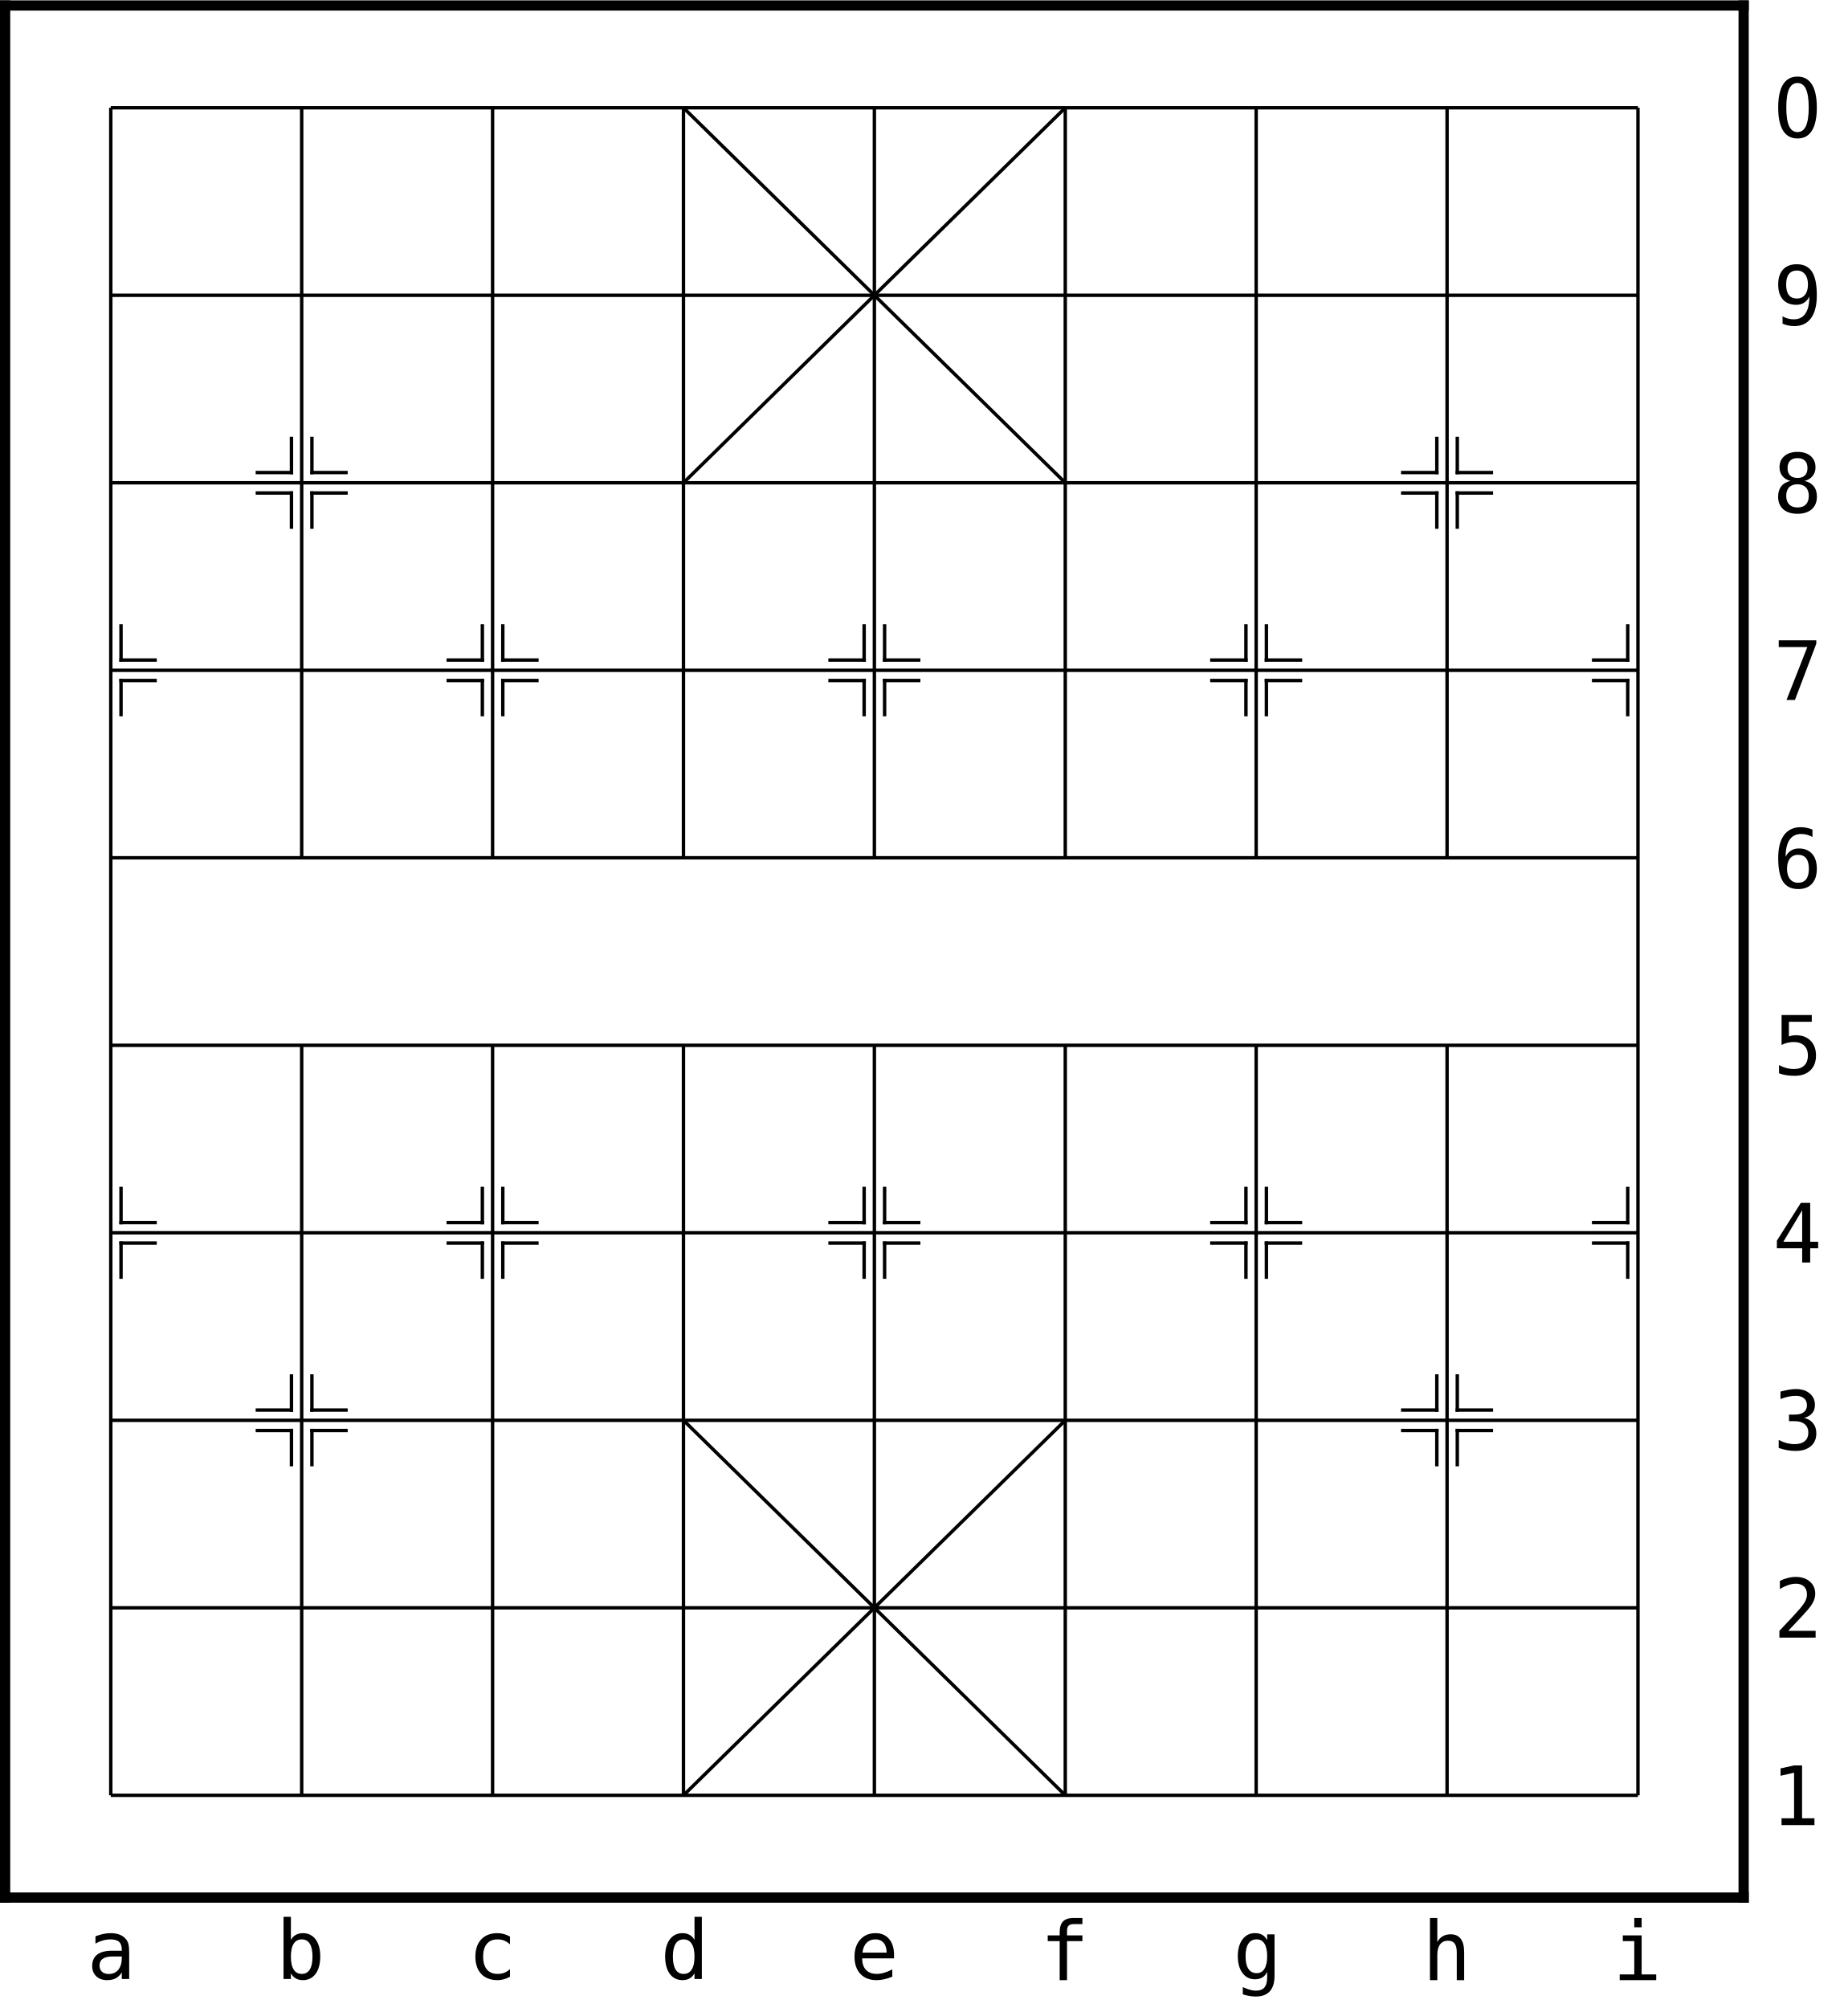
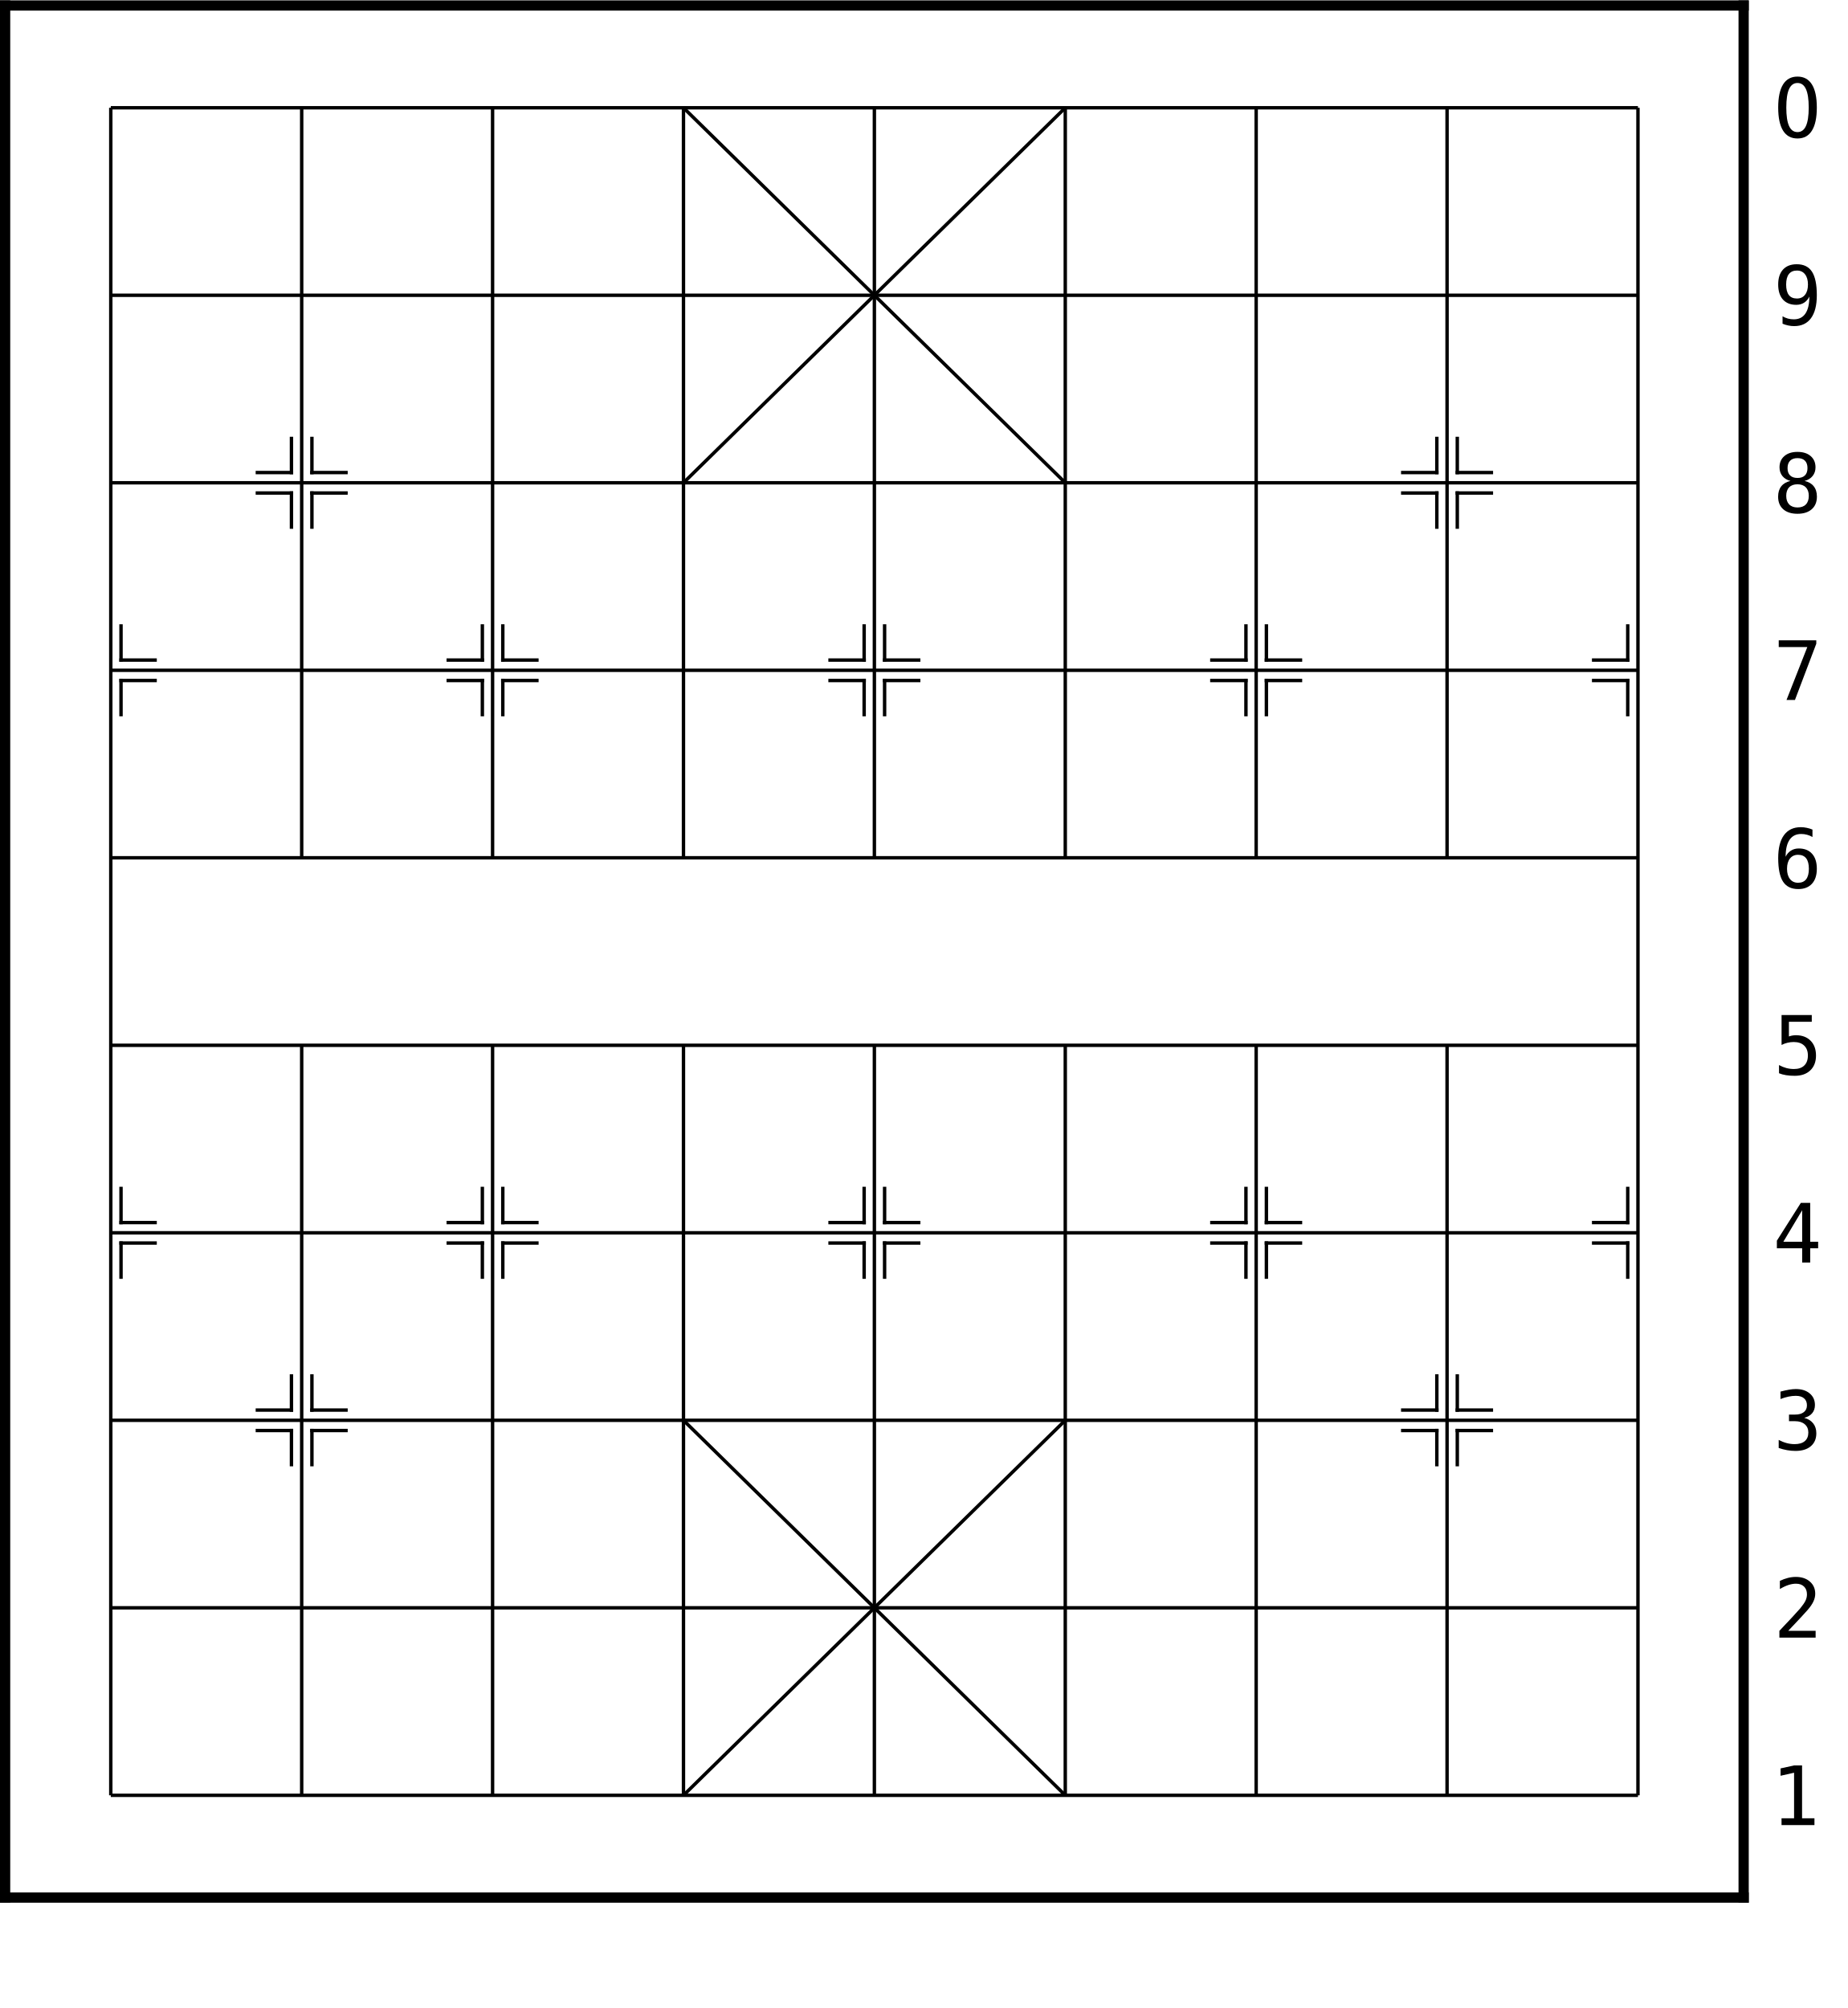
<svg xmlns="http://www.w3.org/2000/svg" version="1.1" width="542" viewBox="0 0 542.0 589.0" height="589" id="svg3579">
  <defs id="defs3845" />
  <g id="g6044" transform="translate(-1.5,-1.388154)">
    <g transform="translate(11.5,1.5)" id="g4939">
      <g id="g4898">
        <path d="m 517.299,24.23 c -1.102,1.6e-5 -1.926,0.594 -2.473,1.781 -0.539,1.188 -0.809,2.996 -0.809,5.426 0,2.422 0.27,4.227 0.809,5.414 0.547,1.188 1.371,1.781 2.473,1.781 1.109,10e-7 1.934,-0.594 2.473,-1.781 0.547,-1.187 0.82,-2.992 0.82,-5.414 -10e-6,-2.43 -0.273,-4.238 -0.82,-5.426 -0.539,-1.187 -1.363,-1.781 -2.473,-1.781 m 0,-1.875 c 1.867,1.8e-5 3.277,0.766 4.23,2.297 0.961,1.531 1.441,3.793 1.441,6.785 -10e-6,2.984 -0.48,5.242 -1.441,6.773 -0.953,1.531 -2.363,2.297 -4.23,2.297 -1.867,-10e-7 -3.277,-0.766 -4.23,-2.297 -0.953,-1.531 -1.43,-3.789 -1.43,-6.773 0,-2.992 0.477,-5.254 1.43,-6.785 0.953,-1.531 2.363,-2.297 4.23,-2.297" style="font-size:24px;font-style:normal;font-variant:normal;font-weight:normal;font-stretch:normal;text-align:start;line-height:125%;letter-spacing:0px;word-spacing:0px;writing-mode:lr-tb;text-anchor:start;fill:#000000;fill-opacity:1;stroke:none;font-family:DejaVu Sans Mono;-inkscape-font-specification:DejaVu Sans Mono" id="path4893" />
        <g id="flowRoot3862" style="font-size:24px;font-style:normal;font-variant:normal;font-weight:normal;font-stretch:normal;text-align:start;line-height:125%;letter-spacing:0px;word-spacing:0px;writing-mode:lr-tb;text-anchor:start;fill:#000000;fill-opacity:1;stroke:none;font-family:DejaVu Sans Mono;-inkscape-font-specification:DejaVu Sans Mono" transform="translate(-31.63102,66.44363)">
          <path id="path4875" style="line-height:125%;font-family:DejaVu Sans Mono;-inkscape-font-specification:DejaVu Sans Mono" d="m 548.766,21.008 c 1.008,8e-6 1.797,-0.363 2.367,-1.09 0.578,-0.727 0.867,-1.73 0.867,-3.012 -10e-6,-1.281 -0.289,-2.285 -0.867,-3.012 -0.57,-0.727 -1.359,-1.09 -2.367,-1.09 -1.047,1.6e-5 -1.836,0.348 -2.367,1.043 -0.531,0.688 -0.797,1.707 -0.797,3.059 0,1.359 0.262,2.383 0.785,3.07 0.531,0.688 1.324,1.031 2.379,1.031 m -4.219,7.395 0,-2.18 c 0.492,0.289 1.016,0.512 1.57,0.668 0.555,0.148 1.133,0.223 1.734,0.223 1.5,2e-6 2.633,-0.562 3.398,-1.688 0.773,-1.133 1.16,-2.797 1.16,-4.992 -0.367,0.781 -0.883,1.383 -1.547,1.805 -0.664,0.414 -1.426,0.621 -2.285,0.621 -1.688,6e-6 -2.996,-0.52 -3.926,-1.559 -0.922,-1.039 -1.383,-2.512 -1.383,-4.418 0,-1.883 0.473,-3.34 1.418,-4.371 0.953,-1.039 2.297,-1.559 4.031,-1.559 2.031,1.8e-5 3.52,0.73 4.465,2.191 0.945,1.461 1.418,3.758 1.418,6.891 -10e-6,2.945 -0.57,5.195 -1.711,6.75 -1.133,1.547 -2.781,2.32 -4.945,2.32 -0.57,-1e-6 -1.145,-0.062 -1.723,-0.188 -0.578,-0.117 -1.137,-0.289 -1.676,-0.516" />
        </g>
        <g id="flowRoot4646" style="font-size:24px;font-style:normal;font-variant:normal;font-weight:normal;font-stretch:normal;text-align:start;line-height:125%;letter-spacing:0px;word-spacing:0px;writing-mode:lr-tb;text-anchor:start;fill:#000000;fill-opacity:1;stroke:none;font-family:DejaVu Sans Mono;-inkscape-font-specification:DejaVu Sans Mono" transform="translate(-31.70133,121.4852)">
          <path id="path4869" style="line-height:125%;font-family:DejaVu Sans Mono;-inkscape-font-specification:DejaVu Sans Mono" d="m 549,20.457 c -1.055,8e-6 -1.871,0.297 -2.449,0.891 -0.57,0.586 -0.855,1.418 -0.855,2.496 0,1.078 0.289,1.918 0.867,2.52 0.586,0.594 1.398,0.891 2.438,0.891 1.062,2e-6 1.879,-0.293 2.449,-0.879 0.578,-0.594 0.867,-1.437 0.867,-2.531 -10e-6,-1.07 -0.293,-1.902 -0.879,-2.496 -0.578,-0.594 -1.391,-0.891 -2.438,-0.891 m -2.062,-0.984 c -1.008,-0.258 -1.797,-0.738 -2.367,-1.441 -0.562,-0.703 -0.844,-1.551 -0.844,-2.543 0,-1.391 0.473,-2.492 1.418,-3.305 0.945,-0.82 2.23,-1.23 3.855,-1.23 1.633,1.8e-5 2.922,0.41 3.867,1.23 0.945,0.813 1.418,1.914 1.418,3.305 -2e-5,0.992 -0.285,1.84 -0.855,2.543 -0.563,0.703 -1.348,1.184 -2.355,1.441 1.172,0.258 2.066,0.777 2.684,1.559 0.625,0.781 0.937,1.793 0.938,3.035 -10e-6,1.578 -0.504,2.813 -1.512,3.703 -1.008,0.891 -2.402,1.336 -4.184,1.336 -1.781,-1e-6 -3.176,-0.441 -4.184,-1.324 -1,-0.891 -1.5,-2.121 -1.5,-3.691 -10e-6,-1.25 0.309,-2.266 0.926,-3.047 0.625,-0.789 1.523,-1.312 2.695,-1.57 m -0.855,-3.762 c 0,0.938 0.25,1.652 0.75,2.145 0.5,0.492 1.223,0.738 2.168,0.738 0.953,10e-6 1.68,-0.246 2.18,-0.738 0.5,-0.492 0.75,-1.207 0.75,-2.145 -1e-5,-0.953 -0.25,-1.68 -0.75,-2.18 -0.492,-0.5 -1.219,-0.75 -2.18,-0.75 -0.945,1.6e-5 -1.668,0.254 -2.168,0.762 -0.5,0.5 -0.75,1.223 -0.75,2.168" />
        </g>
        <g id="flowRoot4654" style="font-size:24px;font-style:normal;font-variant:normal;font-weight:normal;font-stretch:normal;text-align:start;line-height:125%;letter-spacing:0px;word-spacing:0px;writing-mode:lr-tb;text-anchor:start;fill:#000000;fill-opacity:1;stroke:none;font-family:DejaVu Sans Mono;-inkscape-font-specification:DejaVu Sans Mono" transform="translate(-31.61344,176.4333)">
          <path id="path4866" style="line-height:125%;font-family:DejaVu Sans Mono;-inkscape-font-specification:DejaVu Sans Mono" d="m 543.41,11.27 11.016,0 0,1.008 -6.258,16.488 -2.473,0 6.094,-15.504 -8.379,0 0,-1.992" />
        </g>
        <g id="flowRoot4662" style="font-size:24px;font-style:normal;font-variant:normal;font-weight:normal;font-stretch:normal;text-align:start;line-height:125%;letter-spacing:0px;word-spacing:0px;writing-mode:lr-tb;text-anchor:start;fill:#000000;fill-opacity:1;stroke:none;font-family:DejaVu Sans Mono;-inkscape-font-specification:DejaVu Sans Mono" transform="translate(-31.70133,231.5684)">
          <path id="path4863" style="line-height:125%;font-family:DejaVu Sans Mono;-inkscape-font-specification:DejaVu Sans Mono" d="m 553.395,11.656 0,2.18 c -0.492,-0.289 -1.016,-0.508 -1.57,-0.656 -0.555,-0.156 -1.133,-0.234 -1.734,-0.234 -1.5,1.6e-5 -2.637,0.566 -3.41,1.699 -0.773,1.125 -1.16,2.785 -1.16,4.98 0.375,-0.781 0.895,-1.379 1.559,-1.793 0.664,-0.422 1.426,-0.633 2.285,-0.633 1.687,1.1e-5 2.992,0.52 3.914,1.559 0.93,1.031 1.395,2.496 1.395,4.395 -10e-6,1.891 -0.477,3.355 -1.43,4.395 -0.953,1.039 -2.293,1.559 -4.02,1.559 -2.031,-1e-6 -3.52,-0.727 -4.465,-2.18 -0.945,-1.461 -1.418,-3.758 -1.418,-6.891 0,-2.953 0.566,-5.203 1.699,-6.75 1.141,-1.555 2.789,-2.332 4.945,-2.332 0.578,1.8e-5 1.156,0.063 1.734,0.188 0.578,0.117 1.137,0.289 1.676,0.516 m -4.219,7.395 c -1.008,1e-5 -1.801,0.363 -2.379,1.09 -0.578,0.727 -0.867,1.73 -0.867,3.012 -1e-5,1.281 0.289,2.285 0.867,3.012 0.578,0.727 1.371,1.09 2.379,1.09 1.047,2e-6 1.836,-0.344 2.367,-1.031 0.531,-0.695 0.797,-1.719 0.797,-3.07 -10e-6,-1.359 -0.266,-2.383 -0.797,-3.07 -0.531,-0.687 -1.32,-1.031 -2.367,-1.031" />
        </g>
        <g id="flowRoot4670" style="font-size:24px;font-style:normal;font-variant:normal;font-weight:normal;font-stretch:normal;text-align:start;line-height:125%;letter-spacing:0px;word-spacing:0px;writing-mode:lr-tb;text-anchor:start;fill:#000000;fill-opacity:1;stroke:none;font-family:DejaVu Sans Mono;-inkscape-font-specification:DejaVu Sans Mono" transform="translate(-31.57829,286.3466)">
          <path id="path4860" style="line-height:125%;font-family:DejaVu Sans Mono;-inkscape-font-specification:DejaVu Sans Mono" d="m 544.207,11.27 8.859,0 0,1.992 -6.703,0 0,4.301 c 0.336,-0.125 0.672,-0.215 1.008,-0.27 0.344,-0.062 0.688,-0.094 1.031,-0.094 1.812,1.1e-5 3.25,0.535 4.312,1.605 1.062,1.07 1.594,2.52 1.594,4.348 -10e-6,1.844 -0.559,3.297 -1.676,4.359 -1.109,1.062 -2.629,1.594 -4.559,1.594 -0.93,-1e-6 -1.781,-0.062 -2.555,-0.188 -0.766,-0.125 -1.453,-0.312 -2.062,-0.562 l 0,-2.402 c 0.719,0.391 1.441,0.684 2.168,0.879 0.727,0.188 1.469,0.281 2.227,0.281 1.305,2e-6 2.309,-0.344 3.012,-1.031 0.711,-0.687 1.066,-1.664 1.066,-2.93 -1e-5,-1.25 -0.367,-2.223 -1.102,-2.918 -0.727,-0.695 -1.742,-1.043 -3.047,-1.043 -0.633,1e-5 -1.25,0.074 -1.852,0.223 -0.602,0.141 -1.176,0.355 -1.723,0.645 l 0,-8.789" />
        </g>
        <g id="flowRoot4678" style="font-size:24px;font-style:normal;font-variant:normal;font-weight:normal;font-stretch:normal;text-align:start;line-height:125%;letter-spacing:0px;word-spacing:0px;writing-mode:lr-tb;text-anchor:start;fill:#000000;fill-opacity:1;stroke:none;font-family:DejaVu Sans Mono;-inkscape-font-specification:DejaVu Sans Mono" transform="translate(-31.72477,341.4528)">
          <path id="path4857" style="line-height:125%;font-family:DejaVu Sans Mono;-inkscape-font-specification:DejaVu Sans Mono" d="m 550.395,13.426 -5.52,9.246 5.52,0 0,-9.246 m -0.387,-2.156 2.742,0 0,11.402 2.332,0 0,1.922 -2.332,0 0,4.172 -2.355,0 0,-4.172 -7.418,0 0,-2.238 7.031,-11.086" />
        </g>
        <g id="flowRoot4686" style="font-size:24px;font-style:normal;font-variant:normal;font-weight:normal;font-stretch:normal;text-align:start;line-height:125%;letter-spacing:0px;word-spacing:0px;writing-mode:lr-tb;text-anchor:start;fill:#000000;fill-opacity:1;stroke:none;font-family:DejaVu Sans Mono;-inkscape-font-specification:DejaVu Sans Mono" transform="translate(-31.60172,396.3775)">
          <path id="path4854" style="line-height:125%;font-family:DejaVu Sans Mono;-inkscape-font-specification:DejaVu Sans Mono" d="m 550.875,19.402 c 1.148,0.305 2.027,0.848 2.637,1.629 0.609,0.773 0.914,1.742 0.914,2.906 -10e-6,1.609 -0.543,2.875 -1.629,3.797 -1.078,0.914 -2.574,1.371 -4.488,1.371 -0.805,-1e-6 -1.625,-0.074 -2.461,-0.223 -0.836,-0.148 -1.656,-0.363 -2.461,-0.645 l 0,-2.355 c 0.797,0.414 1.582,0.723 2.355,0.926 0.773,0.203 1.543,0.305 2.309,0.305 1.297,2e-6 2.293,-0.293 2.988,-0.879 0.695,-0.586 1.043,-1.43 1.043,-2.531 -10e-6,-1.016 -0.348,-1.82 -1.043,-2.414 -0.695,-0.602 -1.637,-0.902 -2.824,-0.902 l -1.805,0 0,-1.945 1.805,0 c 1.086,1e-5 1.934,-0.238 2.543,-0.715 0.609,-0.477 0.914,-1.141 0.914,-1.992 0,-0.898 -0.285,-1.586 -0.855,-2.062 -0.563,-0.484 -1.367,-0.727 -2.414,-0.727 -0.695,1.6e-5 -1.414,0.078 -2.156,0.234 -0.742,0.156 -1.52,0.391 -2.332,0.703 l 0,-2.18 c 0.945,-0.25 1.785,-0.437 2.52,-0.562 0.742,-0.125 1.398,-0.187 1.969,-0.188 1.703,1.8e-5 3.062,0.43 4.078,1.289 1.023,0.852 1.535,1.984 1.535,3.398 -10e-6,0.961 -0.27,1.762 -0.809,2.402 -0.531,0.641 -1.309,1.094 -2.332,1.359" />
        </g>
        <g id="flowRoot4694" style="font-size:24px;font-style:normal;font-variant:normal;font-weight:normal;font-stretch:normal;text-align:start;line-height:125%;letter-spacing:0px;word-spacing:0px;writing-mode:lr-tb;text-anchor:start;fill:#000000;fill-opacity:1;stroke:none;font-family:DejaVu Sans Mono;-inkscape-font-specification:DejaVu Sans Mono" transform="translate(-31.57243,451.4837)">
          <path id="path4851" style="line-height:125%;font-family:DejaVu Sans Mono;-inkscape-font-specification:DejaVu Sans Mono" d="m 546.152,26.774 8.039,0 0,1.992 -10.629,0 0,-1.992 c 1.461,-1.539 2.738,-2.898 3.832,-4.078 1.094,-1.18 1.848,-2.012 2.262,-2.496 0.781,-0.953 1.309,-1.723 1.582,-2.309 0.273,-0.594 0.41,-1.199 0.41,-1.816 -1e-5,-0.977 -0.289,-1.742 -0.867,-2.297 -0.57,-0.555 -1.355,-0.832 -2.355,-0.832 -0.711,1.6e-5 -1.457,0.129 -2.238,0.387 -0.781,0.258 -1.609,0.648 -2.484,1.172 l 0,-2.391 c 0.805,-0.383 1.594,-0.672 2.367,-0.867 0.781,-0.195 1.551,-0.293 2.309,-0.293 1.711,1.8e-5 3.086,0.457 4.125,1.371 1.047,0.906 1.57,2.098 1.57,3.574 -10e-6,0.75 -0.176,1.5 -0.527,2.25 -0.344,0.75 -0.906,1.578 -1.688,2.484 -0.438,0.508 -1.074,1.211 -1.91,2.109 -0.828,0.898 -2.094,2.242 -3.797,4.031" />
        </g>
        <g id="flowRoot4702" style="font-size:24px;font-style:normal;font-variant:normal;font-weight:normal;font-stretch:normal;text-align:start;line-height:125%;letter-spacing:0px;word-spacing:0px;writing-mode:lr-tb;text-anchor:start;fill:#000000;fill-opacity:1;stroke:none;font-family:DejaVu Sans Mono;-inkscape-font-specification:DejaVu Sans Mono" transform="translate(-32.32829,506.4724)">
          <path id="path4848" style="line-height:125%;font-family:DejaVu Sans Mono;-inkscape-font-specification:DejaVu Sans Mono" d="m 544.945,26.774 3.68,0 0,-13.371 -3.961,0.891 0,-2.156 3.938,-0.867 2.367,0 0,15.504 3.633,0 0,1.992 -9.656,0 0,-1.992" />
        </g>
      </g>
-       <g id="g4919">
+       <g id="g4919" display="none">
        <g id="flowRoot4710" style="font-size:24px;font-style:normal;font-variant:normal;font-weight:normal;font-stretch:normal;text-align:start;line-height:125%;letter-spacing:0px;word-spacing:0px;writing-mode:lr-tb;text-anchor:start;fill:#000000;fill-opacity:1;stroke:none;font-family:DejaVu Sans Mono;-inkscape-font-specification:DejaVu Sans Mono" transform="translate(-77.65046,551.9495)">
          <path id="path4845" style="line-height:125%;font-family:DejaVu Sans Mono;-inkscape-font-specification:DejaVu Sans Mono" d="m 543.709,15.641 5.52,0 0,11.449 4.277,0 0,1.676 -10.711,0 0,-1.676 4.277,0 0,-9.773 -3.363,0 0,-1.676 m 3.363,-5.109 2.156,0 0,2.73 -2.156,0 0,-2.73" />
        </g>
        <g id="flowRoot4718" style="font-size:24px;font-style:normal;font-variant:normal;font-weight:normal;font-stretch:normal;text-align:start;line-height:125%;letter-spacing:0px;word-spacing:0px;writing-mode:lr-tb;text-anchor:start;fill:#000000;fill-opacity:1;stroke:none;font-family:DejaVu Sans Mono;-inkscape-font-specification:DejaVu Sans Mono" transform="translate(-132.5787,551.9495)">
          <path id="path4842" style="line-height:125%;font-family:DejaVu Sans Mono;-inkscape-font-specification:DejaVu Sans Mono" d="m 552.094,20.633 0,8.133 -2.168,0 0,-8.133 c -10e-6,-1.18 -0.207,-2.047 -0.621,-2.602 -0.414,-0.555 -1.062,-0.832 -1.945,-0.832 -1.008,1.1e-5 -1.785,0.359 -2.332,1.078 -0.539,0.711 -0.809,1.734 -0.809,3.07 l 0,7.418 -2.156,0 0,-18.234 2.156,0 0,7.078 c 0.383,-0.75 0.902,-1.316 1.559,-1.699 0.656,-0.391 1.434,-0.586 2.332,-0.586 1.336,1.3e-5 2.332,0.441 2.988,1.324 0.664,0.875 0.996,2.203 0.996,3.984" />
        </g>
        <g id="flowRoot4726" style="font-size:24px;font-style:normal;font-variant:normal;font-weight:normal;font-stretch:normal;text-align:start;line-height:125%;letter-spacing:0px;word-spacing:0px;writing-mode:lr-tb;text-anchor:start;fill:#000000;fill-opacity:1;stroke:none;font-family:DejaVu Sans Mono;-inkscape-font-specification:DejaVu Sans Mono" transform="translate(-187.1549,551.6026)">
          <path id="path4839" style="line-height:125%;font-family:DejaVu Sans Mono;-inkscape-font-specification:DejaVu Sans Mono" d="m 548.883,22.098 c -1e-5,-1.617 -0.266,-2.844 -0.797,-3.68 -0.523,-0.844 -1.289,-1.266 -2.297,-1.266 -1.055,1.1e-5 -1.859,0.422 -2.414,1.266 -0.555,0.836 -0.832,2.063 -0.832,3.68 0,1.617 0.277,2.852 0.832,3.703 0.562,0.844 1.375,1.266 2.438,1.266 0.992,2e-6 1.75,-0.426 2.273,-1.277 0.531,-0.852 0.797,-2.082 0.797,-3.691 m 2.156,5.824 c -1e-5,1.969 -0.465,3.461 -1.395,4.477 -0.93,1.016 -2.297,1.523 -4.102,1.523 -0.594,-5e-6 -1.215,-0.055 -1.863,-0.164 -0.648,-0.109 -1.297,-0.27 -1.945,-0.48 l 0,-2.133 c 0.766,0.359 1.461,0.625 2.086,0.797 0.625,0.172 1.199,0.258 1.723,0.258 1.164,-4e-6 2.012,-0.316 2.543,-0.949 0.531,-0.633 0.797,-1.637 0.797,-3.012 l 0,-0.094 0,-1.465 c -0.344,0.734 -0.813,1.281 -1.406,1.641 -0.594,0.359 -1.316,0.539 -2.168,0.539 -1.531,0 -2.754,-0.613 -3.668,-1.84 -0.914,-1.227 -1.371,-2.867 -1.371,-4.922 -10e-6,-2.062 0.457,-3.707 1.371,-4.934 0.914,-1.227 2.137,-1.84 3.668,-1.84 0.844,1.3e-5 1.559,0.168 2.145,0.504 0.586,0.336 1.062,0.855 1.43,1.559 l 0,-1.699 2.156,0 0,12.234" />
        </g>
        <g id="flowRoot4734" style="font-size:24px;font-style:normal;font-variant:normal;font-weight:normal;font-stretch:normal;text-align:start;line-height:125%;letter-spacing:0px;word-spacing:0px;writing-mode:lr-tb;text-anchor:start;fill:#000000;fill-opacity:1;stroke:none;font-family:DejaVu Sans Mono;-inkscape-font-specification:DejaVu Sans Mono" transform="translate(-242.6379,551.9495)">
          <path id="path4836" style="line-height:125%;font-family:DejaVu Sans Mono;-inkscape-font-specification:DejaVu Sans Mono" d="m 550.163,10.531 0,1.793 -2.449,0 c -0.773,1.6e-5 -1.313,0.16 -1.617,0.48 -0.297,0.313 -0.445,0.871 -0.445,1.676 l 0,1.16 4.512,0 0,1.676 -4.512,0 0,11.449 -2.156,0 0,-11.449 -3.504,0 0,-1.676 3.504,0 0,-0.914 c 0,-1.437 0.328,-2.496 0.984,-3.176 0.664,-0.68 1.695,-1.02 3.094,-1.02 l 2.59,0" />
        </g>
        <g id="flowRoot4742" style="font-size:24px;font-style:normal;font-variant:normal;font-weight:normal;font-stretch:normal;text-align:start;line-height:125%;letter-spacing:0px;word-spacing:0px;writing-mode:lr-tb;text-anchor:start;fill:#000000;fill-opacity:1;stroke:none;font-family:DejaVu Sans Mono;-inkscape-font-specification:DejaVu Sans Mono" transform="translate(-297.572,551.6097)">
          <path id="path4833" style="line-height:125%;font-family:DejaVu Sans Mono;-inkscape-font-specification:DejaVu Sans Mono" d="m 549.837,21.664 0,1.055 -9.34,0 0,0.07 c -1e-5,1.43 0.371,2.535 1.113,3.316 0.75,0.781 1.805,1.172 3.164,1.172 0.687,1e-6 1.406,-0.109 2.156,-0.328 0.75,-0.219 1.551,-0.551 2.402,-0.996 l 0,2.145 c -0.82,0.336 -1.613,0.586 -2.379,0.75 -0.758,0.172 -1.492,0.258 -2.203,0.258 -2.039,-10e-7 -3.633,-0.609 -4.781,-1.828 -1.148,-1.227 -1.723,-2.914 -1.723,-5.062 -1e-5,-2.094 0.562,-3.766 1.688,-5.016 1.125,-1.25 2.625,-1.875 4.5,-1.875 1.672,1.3e-5 2.988,0.566 3.949,1.699 0.969,1.133 1.453,2.68 1.453,4.641 m -2.156,-0.633 c -0.031,-1.266 -0.332,-2.227 -0.902,-2.883 -0.563,-0.664 -1.375,-0.996 -2.438,-0.996 -1.039,1.1e-5 -1.895,0.344 -2.566,1.031 -0.672,0.688 -1.07,1.641 -1.195,2.859 l 7.102,-0.012" />
        </g>
        <g id="flowRoot4750" style="font-size:24px;font-style:normal;font-variant:normal;font-weight:normal;font-stretch:normal;text-align:start;line-height:125%;letter-spacing:0px;word-spacing:0px;writing-mode:lr-tb;text-anchor:start;fill:#000000;fill-opacity:1;stroke:none;font-family:DejaVu Sans Mono;-inkscape-font-specification:DejaVu Sans Mono" transform="translate(-352.0818,551.6097)">
          <path id="path4830" style="line-height:125%;font-family:DejaVu Sans Mono;-inkscape-font-specification:DejaVu Sans Mono" d="m 545.816,17.317 0,-6.785 2.156,0 0,18.234 -2.156,0 0,-1.652 c -0.359,0.648 -0.84,1.145 -1.441,1.488 -0.594,0.336 -1.281,0.504 -2.062,0.504 -1.586,-1e-6 -2.836,-0.613 -3.75,-1.84 -0.906,-1.234 -1.359,-2.934 -1.359,-5.098 -10e-6,-2.133 0.457,-3.805 1.371,-5.016 0.914,-1.219 2.16,-1.828 3.738,-1.828 0.789,1.3e-5 1.484,0.172 2.086,0.516 0.602,0.336 1.074,0.828 1.418,1.477 m -6.34,4.898 c 0,1.672 0.266,2.934 0.797,3.785 0.531,0.852 1.316,1.277 2.355,1.277 1.039,1e-6 1.828,-0.43 2.367,-1.289 0.547,-0.859 0.82,-2.117 0.82,-3.773 -10e-6,-1.664 -0.273,-2.922 -0.82,-3.773 -0.539,-0.859 -1.328,-1.289 -2.367,-1.289 -1.039,1.1e-5 -1.824,0.426 -2.355,1.277 -0.531,0.852 -0.797,2.113 -0.797,3.785" />
        </g>
        <g id="flowRoot4758" style="font-size:24px;font-style:normal;font-variant:normal;font-weight:normal;font-stretch:normal;text-align:start;line-height:125%;letter-spacing:0px;word-spacing:0px;writing-mode:lr-tb;text-anchor:start;fill:#000000;fill-opacity:1;stroke:none;font-family:DejaVu Sans Mono;-inkscape-font-specification:DejaVu Sans Mono" transform="translate(-407.6839,551.6097)">
          <path id="path4827" style="line-height:125%;font-family:DejaVu Sans Mono;-inkscape-font-specification:DejaVu Sans Mono" d="m 547.288,28.098 c -0.578,0.336 -1.176,0.586 -1.793,0.75 -0.609,0.172 -1.234,0.258 -1.875,0.258 -2.031,-1e-6 -3.621,-0.609 -4.77,-1.828 -1.141,-1.219 -1.711,-2.906 -1.711,-5.062 -1e-5,-2.156 0.57,-3.844 1.711,-5.062 1.148,-1.219 2.738,-1.828 4.77,-1.828 0.633,1.3e-5 1.25,0.082 1.852,0.246 0.602,0.164 1.207,0.418 1.816,0.762 l 0,2.262 c -0.57,-0.508 -1.145,-0.875 -1.723,-1.102 -0.57,-0.227 -1.219,-0.34 -1.945,-0.34 -1.352,1.1e-5 -2.391,0.438 -3.117,1.312 -0.727,0.875 -1.09,2.125 -1.09,3.75 0,1.617 0.363,2.867 1.09,3.75 0.734,0.875 1.773,1.313 3.117,1.312 0.75,1e-6 1.422,-0.113 2.016,-0.34 0.594,-0.234 1.145,-0.594 1.652,-1.078 l 0,2.238" />
        </g>
        <g id="flowRoot4766" style="font-size:24px;font-style:normal;font-variant:normal;font-weight:normal;font-stretch:normal;text-align:start;line-height:125%;letter-spacing:0px;word-spacing:0px;writing-mode:lr-tb;text-anchor:start;fill:#000000;fill-opacity:1;stroke:none;font-family:DejaVu Sans Mono;-inkscape-font-specification:DejaVu Sans Mono" transform="translate(-462.891,551.6097)">
          <path id="path4824" style="line-height:125%;font-family:DejaVu Sans Mono;-inkscape-font-specification:DejaVu Sans Mono" d="m 544.563,22.215 c -10e-6,-1.672 -0.266,-2.934 -0.797,-3.785 -0.531,-0.852 -1.316,-1.277 -2.355,-1.277 -1.047,1.1e-5 -1.84,0.43 -2.379,1.289 -0.539,0.852 -0.809,2.109 -0.809,3.773 -10e-6,1.656 0.27,2.914 0.809,3.773 0.539,0.859 1.332,1.289 2.379,1.289 1.039,1e-6 1.824,-0.426 2.355,-1.277 0.531,-0.852 0.797,-2.113 0.797,-3.785 m -6.34,-4.898 c 0.344,-0.641 0.816,-1.133 1.418,-1.477 0.609,-0.344 1.312,-0.516 2.109,-0.516 1.578,1.3e-5 2.82,0.609 3.727,1.828 0.906,1.211 1.359,2.883 1.359,5.016 -10e-6,2.164 -0.457,3.863 -1.371,5.098 -0.906,1.227 -2.152,1.84 -3.738,1.84 -0.781,-1e-6 -1.473,-0.168 -2.074,-0.504 -0.594,-0.344 -1.07,-0.84 -1.43,-1.488 l 0,1.652 -2.156,0 0,-18.234 2.156,0 0,6.785" />
        </g>
        <g id="flowRoot4774" style="font-size:24px;font-style:normal;font-variant:normal;font-weight:normal;font-stretch:normal;text-align:start;line-height:125%;letter-spacing:0px;word-spacing:0px;writing-mode:lr-tb;text-anchor:start;fill:#000000;fill-opacity:1;stroke:none;font-family:DejaVu Sans Mono;-inkscape-font-specification:DejaVu Sans Mono" transform="translate(-517.2978,551.6097)">
          <path id="path4821" style="line-height:125%;font-family:DejaVu Sans Mono;-inkscape-font-specification:DejaVu Sans Mono" d="m 541.01,22.168 -0.715,0 c -1.258,6e-6 -2.207,0.223 -2.848,0.668 -0.633,0.438 -0.949,1.094 -0.949,1.969 0,0.789 0.238,1.402 0.715,1.84 0.477,0.438 1.137,0.656 1.98,0.656 1.187,2e-6 2.121,-0.41 2.801,-1.23 0.68,-0.828 1.023,-1.969 1.031,-3.422 l 0,-0.48 -2.016,0 m 4.184,-0.891 0,7.488 -2.168,0 0,-1.945 c -0.461,0.781 -1.043,1.359 -1.746,1.734 -0.695,0.367 -1.543,0.551 -2.543,0.551 -1.336,-1e-6 -2.402,-0.375 -3.199,-1.125 -0.797,-0.758 -1.195,-1.77 -1.195,-3.035 0,-1.461 0.488,-2.57 1.465,-3.328 0.984,-0.758 2.426,-1.137 4.324,-1.137 l 2.895,0 0,-0.34 c -0.008,-1.047 -0.273,-1.805 -0.797,-2.273 -0.523,-0.477 -1.359,-0.715 -2.508,-0.715 -0.734,1.1e-5 -1.477,0.105 -2.227,0.316 -0.75,0.211 -1.48,0.52 -2.191,0.926 l 0,-2.156 c 0.797,-0.305 1.559,-0.531 2.285,-0.68 0.734,-0.156 1.445,-0.234 2.133,-0.234 1.086,1.3e-5 2.012,0.16 2.777,0.48 0.773,0.32 1.398,0.801 1.875,1.441 0.297,0.391 0.508,0.875 0.633,1.453 0.125,0.57 0.187,1.43 0.188,2.578" />
        </g>
      </g>
    </g>
    <path id="path5229" d="m 34,33 0,495" style="stroke:#000000;stroke-width:1" />
    <path id="path5231" d="m 90,33 0,220" style="stroke:#000000;stroke-width:1" />
    <path id="path5233" d="m 90,308 0,220" style="stroke:#000000;stroke-width:1" />
    <path id="path5235" d="m 146,33 0,220" style="stroke:#000000;stroke-width:1" />
    <path id="path5237" d="m 146,308 0,220" style="stroke:#000000;stroke-width:1" />
    <path id="path5239" d="m 202,33 0,220" style="stroke:#000000;stroke-width:1" />
    <path id="path5241" d="m 202,308 0,220" style="stroke:#000000;stroke-width:1" />
    <path id="path5243" d="m 258,33 0,220" style="stroke:#000000;stroke-width:1" />
    <path id="path5245" d="m 258,308 0,220" style="stroke:#000000;stroke-width:1" />
    <path id="path5247" d="m 314,33 0,220" style="stroke:#000000;stroke-width:1" />
    <path id="path5249" d="m 314,308 0,220" style="stroke:#000000;stroke-width:1" />
    <path id="path5251" d="m 370,33 0,220" style="stroke:#000000;stroke-width:1" />
    <path id="path5253" d="m 370,308 0,220" style="stroke:#000000;stroke-width:1" />
    <path id="path5255" d="m 426,33 0,220" style="stroke:#000000;stroke-width:1" />
    <path id="path5257" d="m 426,308 0,220" style="stroke:#000000;stroke-width:1" />
    <path id="path5259" d="m 482,33 0,495" style="stroke:#000000;stroke-width:1" />
    <path id="path5261" d="m 34,33 448,0" style="stroke:#000000;stroke-width:1" />
    <path id="path5263" d="m 34,88 448,0" style="stroke:#000000;stroke-width:1" />
    <path id="path5265" d="m 34,143 448,0" style="stroke:#000000;stroke-width:1" />
    <path id="path5267" d="m 34,198 448,0" style="stroke:#000000;stroke-width:1" />
    <path id="path5269" d="m 34,253 448,0" style="stroke:#000000;stroke-width:1" />
    <path id="path5271" d="m 34,308 448,0" style="stroke:#000000;stroke-width:1" />
    <path id="path5273" d="m 34,363 448,0" style="stroke:#000000;stroke-width:1" />
    <path id="path5275" d="m 34,418 448,0" style="stroke:#000000;stroke-width:1" />
    <path id="path5277" d="m 34,473 448,0" style="stroke:#000000;stroke-width:1" />
    <path id="path5279" d="m 34,528 448,0" style="stroke:#000000;stroke-width:1" />
    <path id="path5281" d="M 202,33 314,143" style="stroke:#000000;stroke-width:1" />
    <path id="path5283" d="M 202,143 314,33" style="stroke:#000000;stroke-width:1" />
    <path id="path5285" d="M 202,418 314,528" style="stroke:#000000;stroke-width:1" />
    <path id="path5287" d="M 202,528 314,418" style="stroke:#000000;stroke-width:1" />
    <path id="path5289" d="m 93,140.5 0,-11" style="stroke:#000000;stroke-width:1" />
    <path id="path5291" d="m 92.5,140 11,0" style="stroke:#000000;stroke-width:1" />
    <path id="path5293" d="m 93,145.5 0,11" style="stroke:#000000;stroke-width:1" />
    <path id="path5295" d="m 92.5,146 11,0" style="stroke:#000000;stroke-width:1" />
    <path id="path5297" d="m 87,145.5 0,11" style="stroke:#000000;stroke-width:1" />
    <path id="path5299" d="m 87.5,146 -11,0" style="stroke:#000000;stroke-width:1" />
    <path id="path5301" d="m 87,140.5 0,-11" style="stroke:#000000;stroke-width:1" />
    <path id="path5303" d="m 87.5,140 -11,0" style="stroke:#000000;stroke-width:1" />
    <path id="path5305" d="m 429,140.5 0,-11" style="stroke:#000000;stroke-width:1" />
    <path id="path5307" d="m 428.5,140 11,0" style="stroke:#000000;stroke-width:1" />
    <path id="path5309" d="m 429,145.5 0,11" style="stroke:#000000;stroke-width:1" />
    <path id="path5311" d="m 428.5,146 11,0" style="stroke:#000000;stroke-width:1" />
    <path id="path5313" d="m 423,145.5 0,11" style="stroke:#000000;stroke-width:1" />
    <path id="path5315" d="m 423.5,146 -11,0" style="stroke:#000000;stroke-width:1" />
    <path id="path5317" d="m 423,140.5 0,-11" style="stroke:#000000;stroke-width:1" />
    <path id="path5319" d="m 423.5,140 -11,0" style="stroke:#000000;stroke-width:1" />
    <path id="path5321" d="m 37,195.5 0,-11" style="stroke:#000000;stroke-width:1" />
    <path id="path5323" d="m 36.5,195 11,0" style="stroke:#000000;stroke-width:1" />
    <path id="path5325" d="m 37,200.5 0,11" style="stroke:#000000;stroke-width:1" />
    <path id="path5327" d="m 36.5,201 11,0" style="stroke:#000000;stroke-width:1" />
    <path id="path5329" d="m 149,195.5 0,-11" style="stroke:#000000;stroke-width:1" />
    <path id="path5331" d="m 148.5,195 11,0" style="stroke:#000000;stroke-width:1" />
    <path id="path5333" d="m 149,200.5 0,11" style="stroke:#000000;stroke-width:1" />
    <path id="path5335" d="m 148.5,201 11,0" style="stroke:#000000;stroke-width:1" />
    <path id="path5337" d="m 143,200.5 0,11" style="stroke:#000000;stroke-width:1" />
    <path id="path5339" d="m 143.5,201 -11,0" style="stroke:#000000;stroke-width:1" />
    <path id="path5341" d="m 143,195.5 0,-11" style="stroke:#000000;stroke-width:1" />
    <path id="path5343" d="m 143.5,195 -11,0" style="stroke:#000000;stroke-width:1" />
    <path id="path5345" d="m 261,195.5 0,-11" style="stroke:#000000;stroke-width:1" />
    <path id="path5347" d="m 260.5,195 11,0" style="stroke:#000000;stroke-width:1" />
    <path id="path5349" d="m 261,200.5 0,11" style="stroke:#000000;stroke-width:1" />
    <path id="path5351" d="m 260.5,201 11,0" style="stroke:#000000;stroke-width:1" />
    <path id="path5353" d="m 255,200.5 0,11" style="stroke:#000000;stroke-width:1" />
    <path id="path5355" d="m 255.5,201 -11,0" style="stroke:#000000;stroke-width:1" />
    <path id="path5357" d="m 255,195.5 0,-11" style="stroke:#000000;stroke-width:1" />
    <path id="path5359" d="m 255.5,195 -11,0" style="stroke:#000000;stroke-width:1" />
    <path id="path5361" d="m 373,195.5 0,-11" style="stroke:#000000;stroke-width:1" />
    <path id="path5363" d="m 372.5,195 11,0" style="stroke:#000000;stroke-width:1" />
    <path id="path5365" d="m 373,200.5 0,11" style="stroke:#000000;stroke-width:1" />
    <path id="path5367" d="m 372.5,201 11,0" style="stroke:#000000;stroke-width:1" />
    <path id="path5369" d="m 367,200.5 0,11" style="stroke:#000000;stroke-width:1" />
    <path id="path5371" d="m 367.5,201 -11,0" style="stroke:#000000;stroke-width:1" />
    <path id="path5373" d="m 367,195.5 0,-11" style="stroke:#000000;stroke-width:1" />
    <path id="path5375" d="m 367.5,195 -11,0" style="stroke:#000000;stroke-width:1" />
    <path id="path5377" d="m 479,200.5 0,11" style="stroke:#000000;stroke-width:1" />
    <path id="path5379" d="m 479.5,201 -11,0" style="stroke:#000000;stroke-width:1" />
    <path id="path5381" d="m 479,195.5 0,-11" style="stroke:#000000;stroke-width:1" />
    <path id="path5383" d="m 479.5,195 -11,0" style="stroke:#000000;stroke-width:1" />
    <path id="path5385" d="m 37,360.5 0,-11" style="stroke:#000000;stroke-width:1" />
    <path id="path5387" d="m 36.5,360 11,0" style="stroke:#000000;stroke-width:1" />
    <path id="path5389" d="m 37,365.5 0,11" style="stroke:#000000;stroke-width:1" />
    <path id="path5391" d="m 36.5,366 11,0" style="stroke:#000000;stroke-width:1" />
    <path id="path5393" d="m 149,360.5 0,-11" style="stroke:#000000;stroke-width:1" />
    <path id="path5395" d="m 148.5,360 11,0" style="stroke:#000000;stroke-width:1" />
    <path id="path5397" d="m 149,365.5 0,11" style="stroke:#000000;stroke-width:1" />
    <path id="path5399" d="m 148.5,366 11,0" style="stroke:#000000;stroke-width:1" />
    <path id="path5401" d="m 143,365.5 0,11" style="stroke:#000000;stroke-width:1" />
    <path id="path5403" d="m 143.5,366 -11,0" style="stroke:#000000;stroke-width:1" />
    <path id="path5405" d="m 143,360.5 0,-11" style="stroke:#000000;stroke-width:1" />
    <path id="path5407" d="m 143.5,360 -11,0" style="stroke:#000000;stroke-width:1" />
    <path id="path5409" d="m 261,360.5 0,-11" style="stroke:#000000;stroke-width:1" />
    <path id="path5411" d="m 260.5,360 11,0" style="stroke:#000000;stroke-width:1" />
    <path id="path5413" d="m 261,365.5 0,11" style="stroke:#000000;stroke-width:1" />
    <path id="path5415" d="m 260.5,366 11,0" style="stroke:#000000;stroke-width:1" />
    <path id="path5417" d="m 255,365.5 0,11" style="stroke:#000000;stroke-width:1" />
    <path id="path5419" d="m 255.5,366 -11,0" style="stroke:#000000;stroke-width:1" />
    <path id="path5421" d="m 255,360.5 0,-11" style="stroke:#000000;stroke-width:1" />
    <path id="path5423" d="m 255.5,360 -11,0" style="stroke:#000000;stroke-width:1" />
    <path id="path5425" d="m 373,360.5 0,-11" style="stroke:#000000;stroke-width:1" />
    <path id="path5427" d="m 372.5,360 11,0" style="stroke:#000000;stroke-width:1" />
    <path id="path5429" d="m 373,365.5 0,11" style="stroke:#000000;stroke-width:1" />
    <path id="path5431" d="m 372.5,366 11,0" style="stroke:#000000;stroke-width:1" />
    <path id="path5433" d="m 367,365.5 0,11" style="stroke:#000000;stroke-width:1" />
    <path id="path5435" d="m 367.5,366 -11,0" style="stroke:#000000;stroke-width:1" />
    <path id="path5437" d="m 367,360.5 0,-11" style="stroke:#000000;stroke-width:1" />
    <path id="path5439" d="m 367.5,360 -11,0" style="stroke:#000000;stroke-width:1" />
    <path id="path5441" d="m 479,365.5 0,11" style="stroke:#000000;stroke-width:1" />
    <path id="path5443" d="m 479.5,366 -11,0" style="stroke:#000000;stroke-width:1" />
    <path id="path5445" d="m 479,360.5 0,-11" style="stroke:#000000;stroke-width:1" />
    <path id="path5447" d="m 479.5,360 -11,0" style="stroke:#000000;stroke-width:1" />
    <path id="path5449" d="m 93,415.5 0,-11" style="stroke:#000000;stroke-width:1" />
    <path id="path5451" d="m 92.5,415 11,0" style="stroke:#000000;stroke-width:1" />
    <path id="path5453" d="m 93,420.5 0,11" style="stroke:#000000;stroke-width:1" />
    <path id="path5455" d="m 92.5,421 11,0" style="stroke:#000000;stroke-width:1" />
    <path id="path5457" d="m 87,420.5 0,11" style="stroke:#000000;stroke-width:1" />
    <path id="path5459" d="m 87.5,421 -11,0" style="stroke:#000000;stroke-width:1" />
    <path id="path5461" d="m 87,415.5 0,-11" style="stroke:#000000;stroke-width:1" />
    <path id="path5463" d="m 87.5,415 -11,0" style="stroke:#000000;stroke-width:1" />
    <path id="path5465" d="m 429,415.5 0,-11" style="stroke:#000000;stroke-width:1" />
    <path id="path5467" d="m 428.5,415 11,0" style="stroke:#000000;stroke-width:1" />
    <path id="path5469" d="m 429,420.5 0,11" style="stroke:#000000;stroke-width:1" />
    <path id="path5471" d="m 428.5,421 11,0" style="stroke:#000000;stroke-width:1" />
    <path id="path5473" d="m 423,420.5 0,11" style="stroke:#000000;stroke-width:1" />
    <path id="path5475" d="m 423.5,421 -11,0" style="stroke:#000000;stroke-width:1" />
    <path id="path5477" d="m 423,415.5 0,-11" style="stroke:#000000;stroke-width:1" />
    <path id="path5479" d="m 423.5,415 -11,0" style="stroke:#000000;stroke-width:1" />
    <path id="path5481" d="m 3,1.5 0,558" style="stroke:#000000;stroke-width:3" />
    <path id="path5483" d="m 513,1.5 0,558" style="stroke:#000000;stroke-width:3" />
    <path id="path5485" d="m 1.5,3 513,0" style="stroke:#000000;stroke-width:3" />
    <path id="path5487" d="m 1.5,558 513,0" style="stroke:#000000;stroke-width:3" />
  </g>
</svg>
